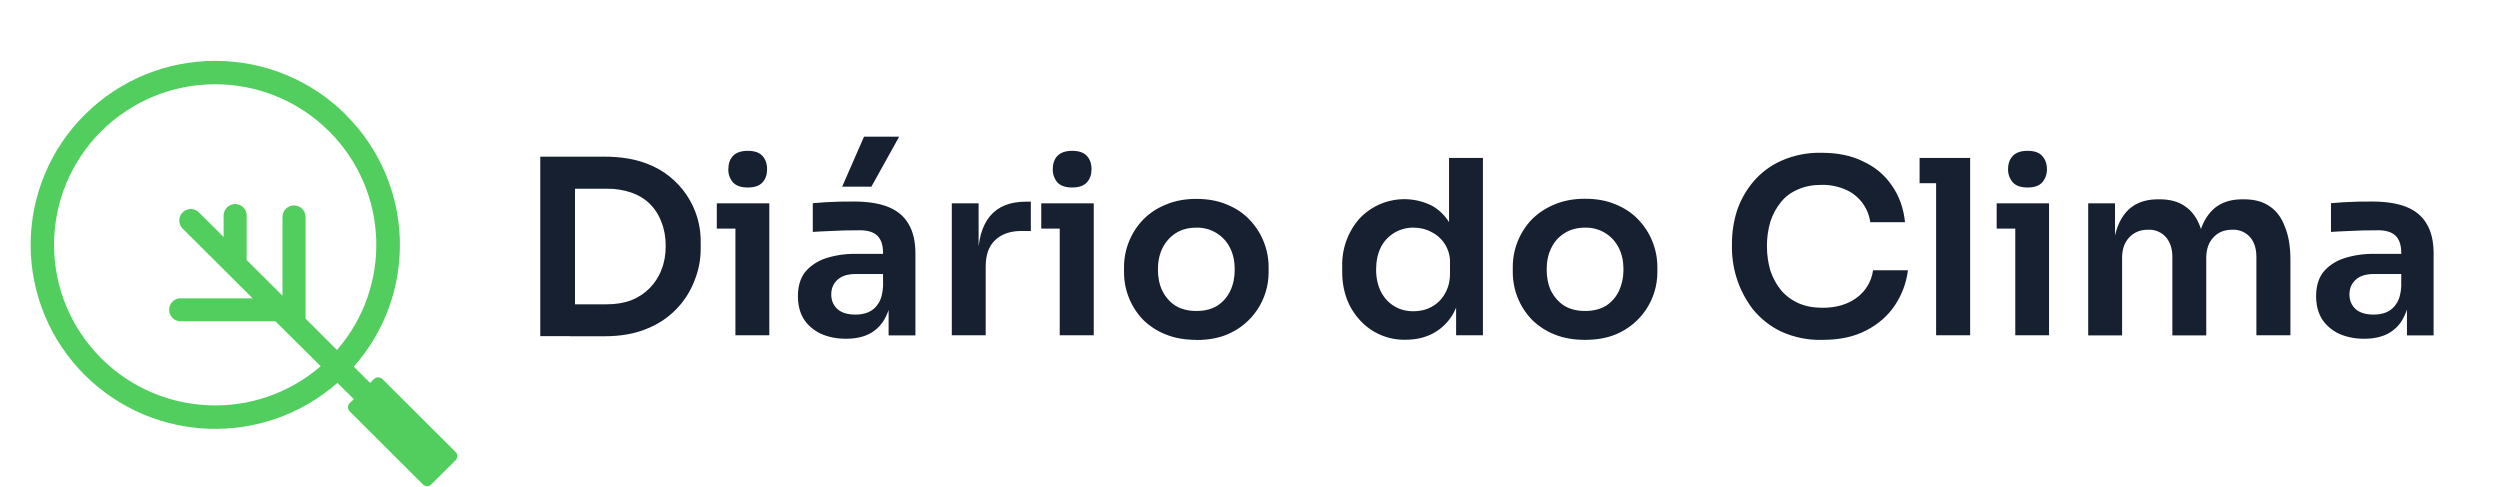
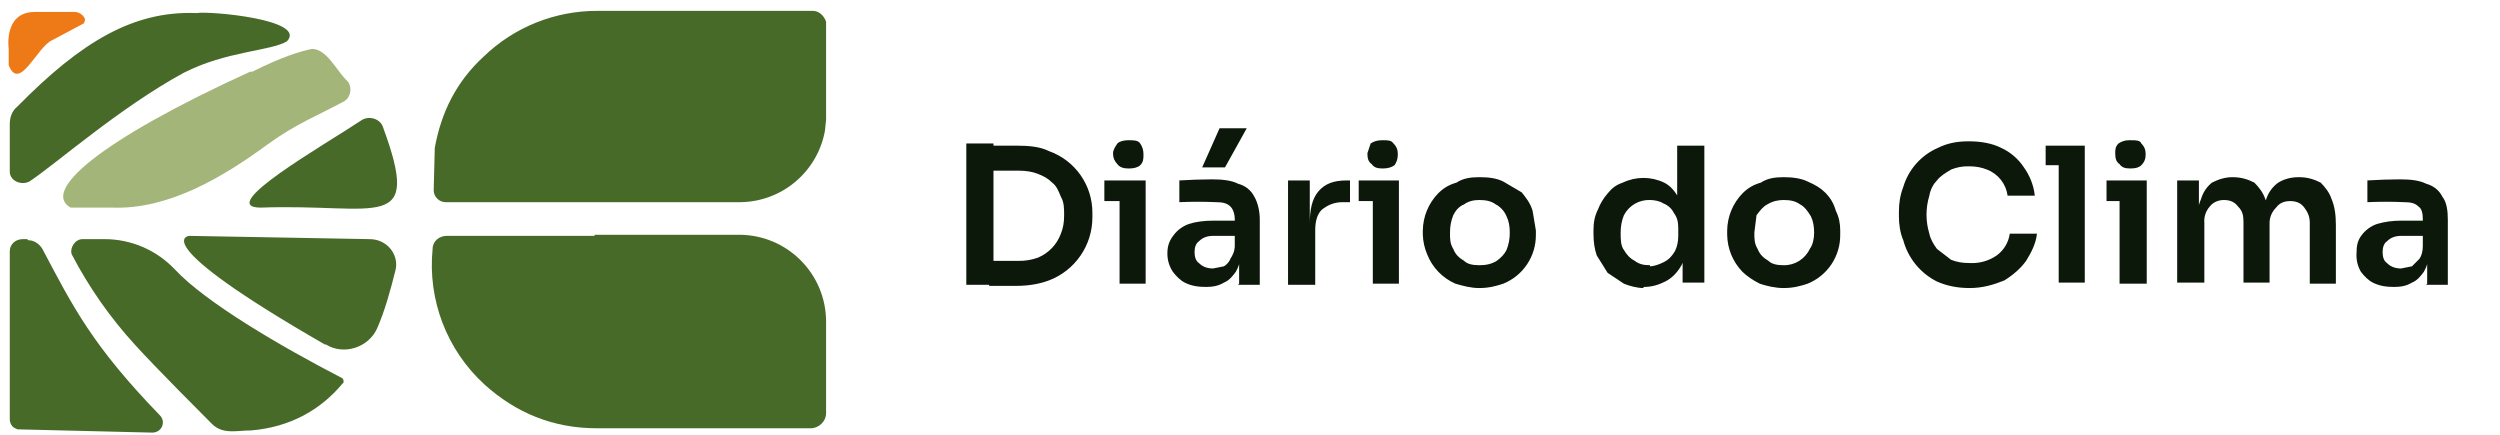
- <svg xmlns="http://www.w3.org/2000/svg" fill="none" viewBox="0 0 180 35">
-   <path d="M41.04 24.21v-2.3h2.65c.67 0 1.26-.1 1.78-.3a3.79 3.79 0 0 0 2.16-2.2c.2-.5.3-1.07.3-1.7 0-.63-.1-1.2-.3-1.7a3.54 3.54 0 0 0-.83-1.32c-.36-.36-.8-.63-1.33-.82a5.2 5.2 0 0 0-1.78-.28h-2.65v-2.31h2.5c1.15 0 2.17.17 3.03.5a5.96 5.96 0 0 1 3.88 5.75v.38c0 .77-.14 1.53-.44 2.28a6.02 6.02 0 0 1-3.44 3.48c-.86.36-1.88.54-3.04.54h-2.49Zm-2.14 0V11.28h2.5V24.2h-2.5ZM52.95 24.14v-9.5h2.44v9.5h-2.44Zm-1.34-7.68v-1.82h3.78v1.82h-3.78Zm2.23-2.96c-.48 0-.83-.12-1.07-.37a1.4 1.4 0 0 1-.33-.94c0-.4.11-.72.33-.96.24-.25.6-.37 1.07-.37.48 0 .84.12 1.06.37.22.24.33.56.33.96 0 .37-.1.69-.33.94-.22.25-.58.37-1.06.37ZM63.98 24.14v-2.82h-.4V18.2c0-.55-.14-.96-.4-1.22-.28-.27-.7-.4-1.25-.4a38.08 38.08 0 0 0-2.3.06c-.41.02-.78.03-1.11.06v-2.07l.91-.07a32.01 32.01 0 0 1 2.05-.05c1 0 1.8.13 2.45.38.65.26 1.15.66 1.47 1.21.34.55.51 1.27.51 2.15v5.9h-1.93Zm-3.07.25c-.7 0-1.3-.13-1.83-.37-.51-.25-.92-.6-1.21-1.05-.28-.46-.42-1-.42-1.65 0-.7.17-1.27.5-1.71.36-.44.84-.78 1.46-1a6.69 6.69 0 0 1 2.22-.33h2.21v1.45h-2.25c-.56 0-1 .14-1.3.42-.29.27-.44.62-.44 1.05 0 .43.15.78.44 1.05.3.27.74.4 1.3.4.34 0 .65-.05.93-.17.3-.13.54-.34.72-.63.2-.3.31-.71.34-1.23l.6.69a3.95 3.95 0 0 1-.5 1.68c-.26.45-.62.8-1.09 1.05-.45.23-1.02.35-1.68.35Zm-.27-10.96 1.57-3.59h2.53l-2 3.6h-2.1ZM68.53 24.14v-9.5h1.93v4.02h-.05c0-1.36.29-2.4.87-3.1.59-.7 1.45-1.04 2.59-1.04h.35v2.11h-.67c-.82 0-1.46.23-1.91.67-.45.43-.67 1.06-.67 1.89v4.95h-2.44ZM76.3 24.14v-9.5h2.45v9.5H76.3Zm-1.33-7.68v-1.82h3.78v1.82h-3.78Zm2.23-2.96c-.48 0-.84-.12-1.07-.37a1.4 1.4 0 0 1-.33-.94c0-.4.1-.72.33-.96.23-.25.6-.37 1.07-.37.48 0 .83.12 1.06.37.22.24.33.56.33.96 0 .37-.11.69-.33.94-.23.25-.58.37-1.06.37ZM86.14 24.47c-.84 0-1.58-.13-2.23-.4A4.87 4.87 0 0 1 82.28 23a4.92 4.92 0 0 1-1.35-3.4v-.37a4.93 4.93 0 0 1 1.39-3.43c.45-.46 1-.82 1.65-1.08.64-.27 1.37-.4 2.17-.4.81 0 1.54.13 2.18.4.65.26 1.19.62 1.63 1.08a4.93 4.93 0 0 1 1.39 3.43v.37a4.84 4.84 0 0 1-2.98 4.48c-.65.27-1.38.4-2.22.4Zm0-2.08c.6 0 1.1-.13 1.51-.38.41-.27.72-.63.93-1.07.22-.46.32-.97.32-1.54 0-.58-.11-1.1-.33-1.54a2.63 2.63 0 0 0-2.42-1.47c-.58 0-1.08.13-1.5.4-.4.26-.72.61-.95 1.07-.22.44-.33.96-.33 1.54 0 .57.1 1.08.32 1.54.22.44.53.8.94 1.07.41.25.92.38 1.51.38ZM101.22 24.46a4.3 4.3 0 0 1-3.3-1.4 4.73 4.73 0 0 1-.95-1.54 5.45 5.45 0 0 1-.33-1.93v-.37a5.02 5.02 0 0 1 1.23-3.47 4.43 4.43 0 0 1 5.25-.93c.57.33 1.03.8 1.37 1.45.34.64.52 1.44.56 2.41l-.72-.84v-6.47h2.44v12.77h-1.93V20.1h.42a5.36 5.36 0 0 1-.6 2.43 3.66 3.66 0 0 1-1.44 1.45c-.58.32-1.25.48-2 .48Zm.55-2.05c.48 0 .91-.1 1.31-.32s.72-.53.95-.94c.25-.42.37-.91.37-1.47v-.7a2.4 2.4 0 0 0-1.33-2.27c-.4-.22-.84-.32-1.3-.32a2.6 2.6 0 0 0-2.36 1.43c-.22.46-.33.99-.33 1.6 0 .6.12 1.13.35 1.59.23.44.55.79.95 1.03.4.25.87.37 1.39.37ZM114.13 24.47c-.84 0-1.58-.13-2.23-.4a4.88 4.88 0 0 1-1.63-1.08 4.93 4.93 0 0 1-1.35-3.4v-.37a4.94 4.94 0 0 1 1.38-3.43c.46-.46 1.01-.82 1.65-1.08.65-.27 1.37-.4 2.18-.4s1.54.13 2.18.4c.64.26 1.19.62 1.63 1.08a4.94 4.94 0 0 1 1.39 3.43v.37a4.84 4.84 0 0 1-2.98 4.48c-.65.27-1.39.4-2.22.4Zm0-2.08c.6 0 1.1-.13 1.51-.38.41-.27.72-.63.93-1.07.21-.46.32-.97.32-1.54 0-.58-.11-1.1-.33-1.54a2.63 2.63 0 0 0-2.42-1.47c-.58 0-1.08.13-1.5.4-.41.26-.73.61-.95 1.07-.22.44-.33.96-.33 1.54 0 .57.1 1.08.31 1.54.23.44.54.8.95 1.07.41.25.91.38 1.51.38ZM131.23 24.47a6.7 6.7 0 0 1-2.99-.6 5.9 5.9 0 0 1-2.03-1.6 7.3 7.3 0 0 1-1.51-4.36v-.38c0-.8.12-1.58.36-2.35.26-.77.65-1.47 1.18-2.1a5.66 5.66 0 0 1 2-1.5 6.75 6.75 0 0 1 2.9-.58c1.16 0 2.17.2 3.02.63.87.4 1.56.99 2.07 1.75.52.75.83 1.62.93 2.62h-2.5a3 3 0 0 0-1.85-2.38 4.2 4.2 0 0 0-1.67-.31c-.63 0-1.2.11-1.69.33-.49.21-.9.51-1.22.91-.33.4-.58.86-.76 1.4a6.1 6.1 0 0 0-.25 1.79c0 .63.09 1.21.25 1.75.18.53.43 1 .77 1.41.34.4.76.71 1.25.93.5.22 1.08.33 1.74.33.96 0 1.77-.23 2.42-.7a2.94 2.94 0 0 0 1.21-2h2.51a5.8 5.8 0 0 1-.93 2.51c-.5.76-1.2 1.37-2.07 1.82-.88.46-1.92.68-3.14.68ZM139.4 24.14V11.37h2.45v12.77h-2.44Zm-1.19-10.95v-1.82h3.64v1.82h-3.64ZM145.1 24.14v-9.5h2.43v9.5h-2.44Zm-1.34-7.68v-1.82h3.77v1.82h-3.77Zm2.23-2.96c-.48 0-.84-.12-1.07-.37a1.4 1.4 0 0 1-.34-.94c0-.4.11-.72.34-.96.23-.25.59-.37 1.07-.37.48 0 .83.12 1.05.37.22.24.34.56.34.96 0 .37-.12.69-.34.94-.22.25-.57.37-1.05.37ZM150.35 24.14v-9.5h1.93v4.08h-.18c0-.96.13-1.76.37-2.4.25-.65.61-1.14 1.09-1.47.5-.34 1.1-.5 1.83-.5h.1c.74 0 1.35.16 1.83.5.49.33.85.82 1.09 1.47.24.64.37 1.44.37 2.4h-.62c0-.96.12-1.76.37-2.4.26-.65.63-1.14 1.1-1.47.5-.34 1.1-.5 1.83-.5h.1c.75 0 1.36.16 1.85.5.5.33.86.82 1.1 1.47.27.64.4 1.44.4 2.4v5.42h-2.45V18.5c0-.6-.15-1.07-.45-1.42a1.6 1.6 0 0 0-1.3-.54c-.56 0-1.02.19-1.35.56-.34.36-.51.85-.51 1.47v5.58h-2.44V18.5c0-.6-.16-1.07-.46-1.42a1.6 1.6 0 0 0-1.3-.54c-.56 0-1.01.19-1.35.56-.34.36-.51.85-.51 1.47v5.58h-2.44ZM173.3 24.14v-2.82h-.41V18.2c0-.55-.14-.96-.4-1.22-.28-.27-.7-.4-1.25-.4a38.03 38.03 0 0 0-2.3.06c-.41.02-.78.03-1.11.06v-2.07l.91-.07a31.99 31.99 0 0 1 2.05-.05c1 0 1.8.13 2.45.38.65.26 1.15.66 1.47 1.21.34.55.51 1.27.51 2.15v5.9h-1.93Zm-3.08.25c-.7 0-1.3-.13-1.83-.37-.51-.25-.92-.6-1.21-1.05-.28-.46-.42-1-.42-1.65 0-.7.17-1.27.5-1.71.36-.44.84-.78 1.47-1a6.69 6.69 0 0 1 2.2-.33h2.22v1.45h-2.25c-.56 0-1 .14-1.3.42-.29.27-.44.62-.44 1.05 0 .43.15.78.44 1.05.3.27.74.4 1.3.4.34 0 .65-.05.93-.17.3-.13.54-.34.72-.63.2-.3.31-.71.34-1.23l.6.69a3.93 3.93 0 0 1-.5 1.68c-.25.45-.62.8-1.09 1.05-.45.23-1.02.35-1.68.35Z" fill="#172030" />
-   <path fill-rule="evenodd" clip-rule="evenodd" d="M7.29 25.8a11.53 11.53 0 0 1 0-16.35 11.63 11.63 0 0 1 16.4 0 11.53 11.53 0 0 1 .57 15.75L22 22.94v-7.32a.83.83 0 0 0-1.66 0v5.67l-2.58-2.57v-3.2a.83.83 0 0 0-1.66 0v1.54l-1.78-1.77a.83.83 0 0 0-1.17 0 .83.83 0 0 0 0 1.17l5.04 5.02H13.1a.83.83 0 1 0 0 1.65H19.83l3.26 3.24a11.63 11.63 0 0 1-15.8-.57Zm17.6-17.54c5 4.98 5.2 12.93.58 18.14l1.18 1.17.28-.28a.43.43 0 0 1 .6 0l5.27 5.25c.17.16.17.43 0 .6l-1.75 1.74a.43.43 0 0 1-.6 0l-5.27-5.26a.42.42 0 0 1 0-.6l.3-.28-1.19-1.17A13.33 13.33 0 0 1 6.1 27a13.22 13.22 0 0 1 0-18.74 13.33 13.33 0 0 1 18.8 0Z" fill="#52CE5F" />
+ <svg xmlns="http://www.w3.org/2000/svg" width="230" height="40" fill="none">
+   <path d="M91 26.2V24h2.7a5 5 0 0 0 1.8-.3 3.8 3.8 0 0 0 2.1-2.2c.2-.5.3-1 .3-1.7 0-.6 0-1.2-.3-1.7-.2-.5-.4-1-.8-1.3-.4-.4-.8-.6-1.3-.8-.5-.2-1.1-.3-1.8-.3H91v-2.3h2.5c1.2 0 2.2.1 3 .5a6 6 0 0 1 4 5.7v.4a6.2 6.2 0 0 1-4 5.8c-.8.3-1.8.5-3 .5H91Zm-2.1 0v-13h2.5v13h-2.5ZM103 26.1v-9.5h2.4v9.5h-2.5Zm-1.4-7.6v-1.9h3.8v1.9h-3.8Zm2.2-3c-.4 0-.8-.1-1-.4-.2-.2-.4-.5-.4-1 0-.3.2-.6.4-.9.2-.2.6-.3 1-.3.5 0 .9 0 1.1.3.2.3.3.6.3 1s0 .7-.3 1c-.2.2-.6.3-1 .3ZM114 26.1v-2.8h-.4v-3.1c0-.6-.2-1-.4-1.2-.3-.3-.7-.4-1.3-.4a38.1 38.1 0 0 0-3.4 0v-2a53.8 53.8 0 0 1 3-.1c1 0 1.8.1 2.4.4.7.2 1.2.6 1.5 1.2.3.5.5 1.3.5 2.1v6h-2Zm-3 .3c-.8 0-1.4-.1-2-.4-.4-.2-.8-.6-1.1-1a3 3 0 0 1-.5-1.7c0-.7.2-1.2.6-1.7.3-.4.8-.8 1.4-1 .6-.2 1.4-.3 2.2-.3h2.2v1.4h-2.2c-.6 0-1 .2-1.3.5-.3.2-.4.6-.4 1s.1.8.4 1c.3.3.7.5 1.3.5l1-.2c.2-.1.5-.4.6-.7.2-.3.4-.7.4-1.2l.6.7a4 4 0 0 1-.5 1.7c-.3.4-.6.8-1.1 1-.5.3-1 .4-1.7.4Zm-.4-11 1.6-3.6h2.5l-2 3.6h-2ZM118.5 26.1v-9.5h2v4c0-1.3.2-2.3.8-3 .6-.7 1.4-1 2.6-1h.3v2h-.7c-.8 0-1.4.3-1.9.7-.4.4-.6 1-.6 1.9v5h-2.5ZM126.3 26.1v-9.5h2.4v9.5h-2.4Zm-1.3-7.6v-1.9h3.7v1.9H125Zm2.2-3c-.5 0-.8-.1-1-.4-.3-.2-.4-.5-.4-1l.3-.9c.3-.2.6-.3 1.1-.3.5 0 .8 0 1 .3.3.3.4.6.4 1s-.1.7-.3 1c-.3.2-.6.3-1.1.3ZM136.1 26.5c-.8 0-1.5-.2-2.2-.4a4.9 4.9 0 0 1-2.6-2.7 5 5 0 0 1-.4-1.8v-.4a5 5 0 0 1 1.4-3.4c.5-.5 1-.8 1.7-1 .6-.4 1.3-.5 2.1-.5.9 0 1.6.1 2.2.4l1.7 1c.4.5.8 1 1 1.7l.3 1.8v.4a4.8 4.8 0 0 1-3 4.5c-.6.2-1.3.4-2.2.4Zm0-2.1c.6 0 1.1-.1 1.6-.4.4-.3.7-.6.9-1 .2-.5.3-1 .3-1.6 0-.6-.1-1.1-.3-1.5-.2-.5-.6-.9-1-1.1-.4-.3-.9-.4-1.5-.4-.5 0-1 .1-1.4.4-.5.2-.8.6-1 1-.2.5-.3 1-.3 1.6 0 .6 0 1 .3 1.5.2.5.5.8 1 1.1.3.3.8.4 1.4.4ZM151.2 26.5c-.6 0-1.3-.2-1.8-.4l-1.5-1-1-1.6c-.2-.6-.3-1.2-.3-2v-.3c0-.7.1-1.3.4-1.9a5 5 0 0 1 .9-1.5c.4-.5.8-.8 1.4-1a4.4 4.4 0 0 1 3.8 0c.6.3 1 .8 1.4 1.5.3.6.5 1.4.5 2.4l-.7-.9v-6.4h2.5V26h-2v-4h.5c0 1-.3 1.8-.6 2.4-.4.7-.9 1.2-1.5 1.5-.6.3-1.2.5-2 .5Zm.6-2c.4 0 .9-.2 1.3-.4s.7-.5 1-1c.2-.4.3-.9.3-1.4V21c0-.6-.1-1-.4-1.4-.2-.4-.5-.7-1-.9-.3-.2-.8-.3-1.2-.3a2.6 2.6 0 0 0-2.4 1.4c-.2.5-.3 1-.3 1.6 0 .6 0 1.2.3 1.6.3.5.6.8 1 1 .4.3.8.4 1.4.4ZM164.1 26.5c-.8 0-1.6-.2-2.2-.4-.6-.3-1.2-.7-1.6-1.1a5 5 0 0 1-1.4-3.4v-.4a5 5 0 0 1 1.4-3.4c.5-.5 1-.8 1.7-1 .6-.4 1.3-.5 2.1-.5s1.6.1 2.2.4c.7.3 1.2.6 1.6 1 .5.5.8 1 1 1.7.3.6.4 1.2.4 1.8v.4a4.8 4.8 0 0 1-3 4.5c-.6.2-1.3.4-2.2.4Zm0-2.1a2.6 2.6 0 0 0 2.4-1.5c.3-.4.4-1 .4-1.5 0-.6-.1-1.1-.3-1.5-.3-.5-.6-.9-1-1.1-.4-.3-.9-.4-1.5-.4-.5 0-1 .1-1.5.4-.4.2-.7.6-1 1l-.2 1.6c0 .6 0 1 .3 1.5.2.5.5.8 1 1.1.3.3.8.4 1.4.4ZM181.2 26.5c-1.1 0-2.1-.2-3-.6a6 6 0 0 1-3.1-3.8c-.3-.7-.4-1.5-.4-2.2v-.4c0-.8.1-1.5.4-2.3a5.7 5.7 0 0 1 3.2-3.6c.8-.4 1.7-.6 2.8-.6 1.2 0 2.2.2 3 .6a5 5 0 0 1 2.1 1.8c.5.7.9 1.6 1 2.6h-2.5a3 3 0 0 0-1.9-2.4c-.5-.2-1-.3-1.7-.3a4 4 0 0 0-1.6.3c-.5.3-1 .6-1.3 1-.3.3-.6.8-.7 1.4a6 6 0 0 0 0 3.5c.1.5.4 1 .7 1.4l1.3 1c.5.2 1 .3 1.7.3a4 4 0 0 0 2.5-.7 3 3 0 0 0 1.2-2h2.5c-.1.9-.5 1.7-1 2.5-.5.7-1.2 1.3-2 1.8-1 .4-2 .7-3.2.7ZM189.4 26.1V13.4h2.4V26h-2.4Zm-1.2-11v-1.7h3.6v1.8h-3.6ZM195 26.1v-9.5h2.5v9.5h-2.4Zm-1.2-7.6v-1.9h3.7v1.9h-3.7Zm2.2-3c-.5 0-.8-.1-1-.4-.3-.2-.4-.5-.4-1 0-.3 0-.6.3-.9.3-.2.6-.3 1-.3.6 0 1 0 1.1.3.3.3.4.6.4 1s-.1.7-.4 1c-.2.2-.5.3-1 .3ZM200.3 26.1v-9.5h2v4.1h-.2c0-1 .1-1.7.4-2.4a3 3 0 0 1 1-1.5c.6-.3 1.2-.5 1.9-.5.8 0 1.4.2 2 .5.4.4.8.9 1 1.5.3.7.4 1.5.4 2.4h-.6c0-1 0-1.7.3-2.4a3 3 0 0 1 1.1-1.5c.5-.3 1.1-.5 1.9-.5.8 0 1.4.2 2 .5.4.4.8.9 1 1.5.3.7.4 1.5.4 2.4v5.4h-2.4v-5.6c0-.6-.2-1-.5-1.4-.3-.4-.7-.6-1.3-.6-.6 0-1 .2-1.3.6a2 2 0 0 0-.6 1.5V26h-2.4v-5.6c0-.6-.1-1-.5-1.4-.3-.4-.7-.6-1.3-.6-.5 0-1 .2-1.3.6a2 2 0 0 0-.5 1.5V26h-2.5ZM223.3 26.1v-2.8h-.4v-3.1c0-.6-.1-1-.4-1.2-.3-.3-.7-.4-1.3-.4a38 38 0 0 0-3.4 0v-2a53.2 53.2 0 0 1 3-.1c1 0 1.8.1 2.4.4.7.2 1.2.6 1.5 1.2.4.5.5 1.3.5 2.1v6h-2Zm-3 .3c-.8 0-1.4-.1-2-.4-.4-.2-.8-.6-1.1-1a3 3 0 0 1-.4-1.7c0-.7.1-1.2.5-1.7.3-.4.8-.8 1.4-1 .7-.2 1.4-.3 2.2-.3h2.3v1.4h-2.3c-.6 0-1 .2-1.3.5-.3.2-.4.6-.4 1s.1.8.4 1c.3.3.7.5 1.3.5l1-.2.7-.7c.2-.3.3-.7.3-1.2l.6.7a4 4 0 0 1-.5 1.7c-.3.4-.6.8-1.1 1-.5.3-1 .4-1.7.4Z" fill="#0C180A" />
+   <path d="M23 6.6C9 13 3.8 17.6 6.5 19.1h3.8c5.2.2 10.2-2.8 14.3-5.8 2.6-1.9 4.7-2.7 7.1-4 .6-.4.7-1.3.3-1.8-1-.9-1.9-3-3.3-3-1 .2-2.7.7-5.5 2.1Z" fill="#A4B57A" />
+   <path d="M24 19.1c-4.3 0 5.9-5.8 9.2-8 .7-.5 1.7-.2 2 .5 3.7 10-.4 7.1-11.2 7.5ZM30 31.7c1.6 1 3.9.3 4.7-1.5.7-1.6 1.2-3.4 1.7-5.4.3-1.4-.8-2.8-2.4-2.8l-16.6-.3s-4.2.4 12.5 10ZM2.5 22h-.4c-.7 0-1.2.5-1.2 1.1v15.5c0 .3.2.7.5.8l.2.1 12.4.3c.9 0 1.3-1 .7-1.6-6.2-6.4-8-10-10.8-15.3-.3-.5-.8-.8-1.3-.8ZM9.6 22h-2c-.7 0-1.2.8-1 1.4a39 39 0 0 0 5.8 8.3c1.9 2.1 6.5 6.7 7.1 7.3 1 1 2.3.6 3.6.6 3.6-.3 6.4-1.9 8.4-4.3.2-.1.1-.4 0-.5-5.8-3-12.6-7-15.4-10A8.9 8.9 0 0 0 9.6 22Z" fill="#476A29" />
+   <path d="M7.7 2.1c.4-.4-.3-1-.8-1H3.2C.3 1.1.8 4.5.8 4.5s-.4-5 0 0V6c1 2.5 2.6-1.7 4-2.3l3-1.6h-.1Z" fill="#EE7917" />
+   <path d="M18 1.2C12.3 1 7.5 3.8 1.6 9.8c-.5.4-.7 1-.7 1.6v4.4c0 .8 1 1.3 1.8.9C5 15.2 11 9.9 16.9 6.7c3.9-2 8-2 9.5-2.9 1.9-2-7.1-2.8-8.3-2.6ZM76 2.1V11l-.1 1a8 8 0 0 1-7.8 6.6H41c-.6 0-1.1-.5-1.1-1.1l.1-3.9c.6-3.3 2-6.1 4.5-8.4A15 15 0 0 1 55 1h19.8c.5 0 1 .4 1.2 1V2ZM54.7 21.6H68a8 8 0 0 1 8 8V38c0 .8-.7 1.4-1.4 1.4H54.9c-4 0-7.4-1.4-10.3-4a14.9 14.9 0 0 1-4.8-12.5c0-.7.6-1.2 1.3-1.2h13.6Z" fill="#476A29" />
</svg>
